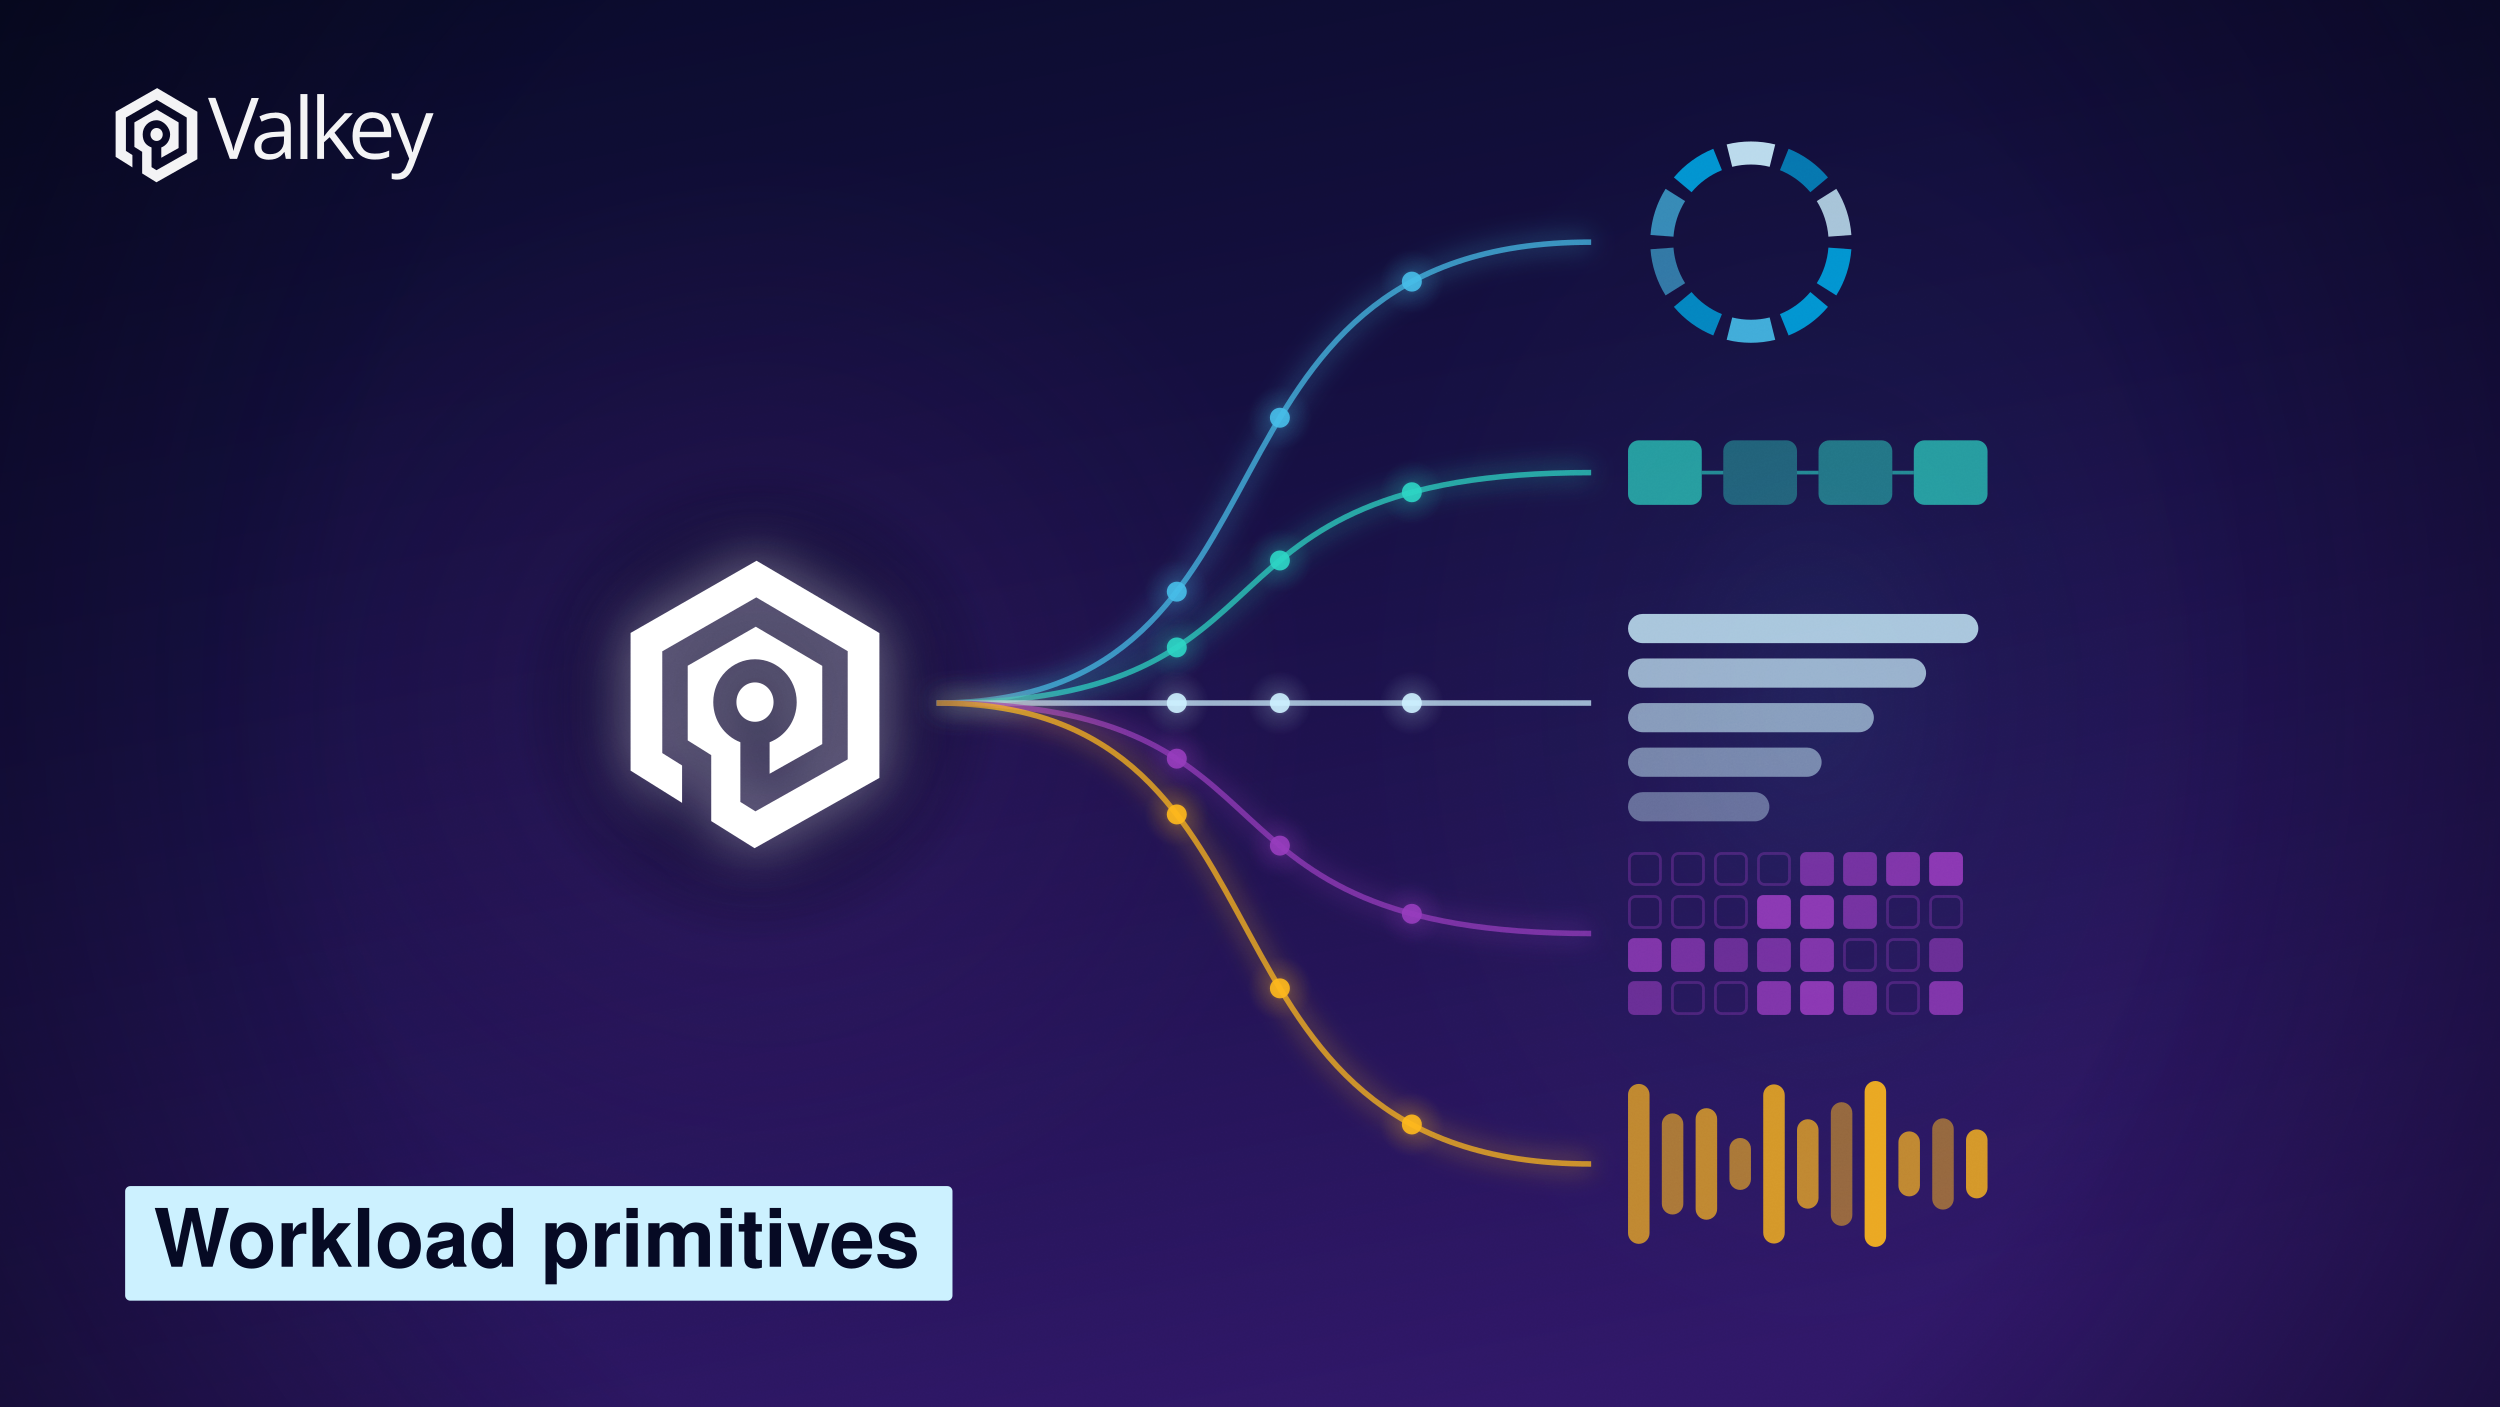
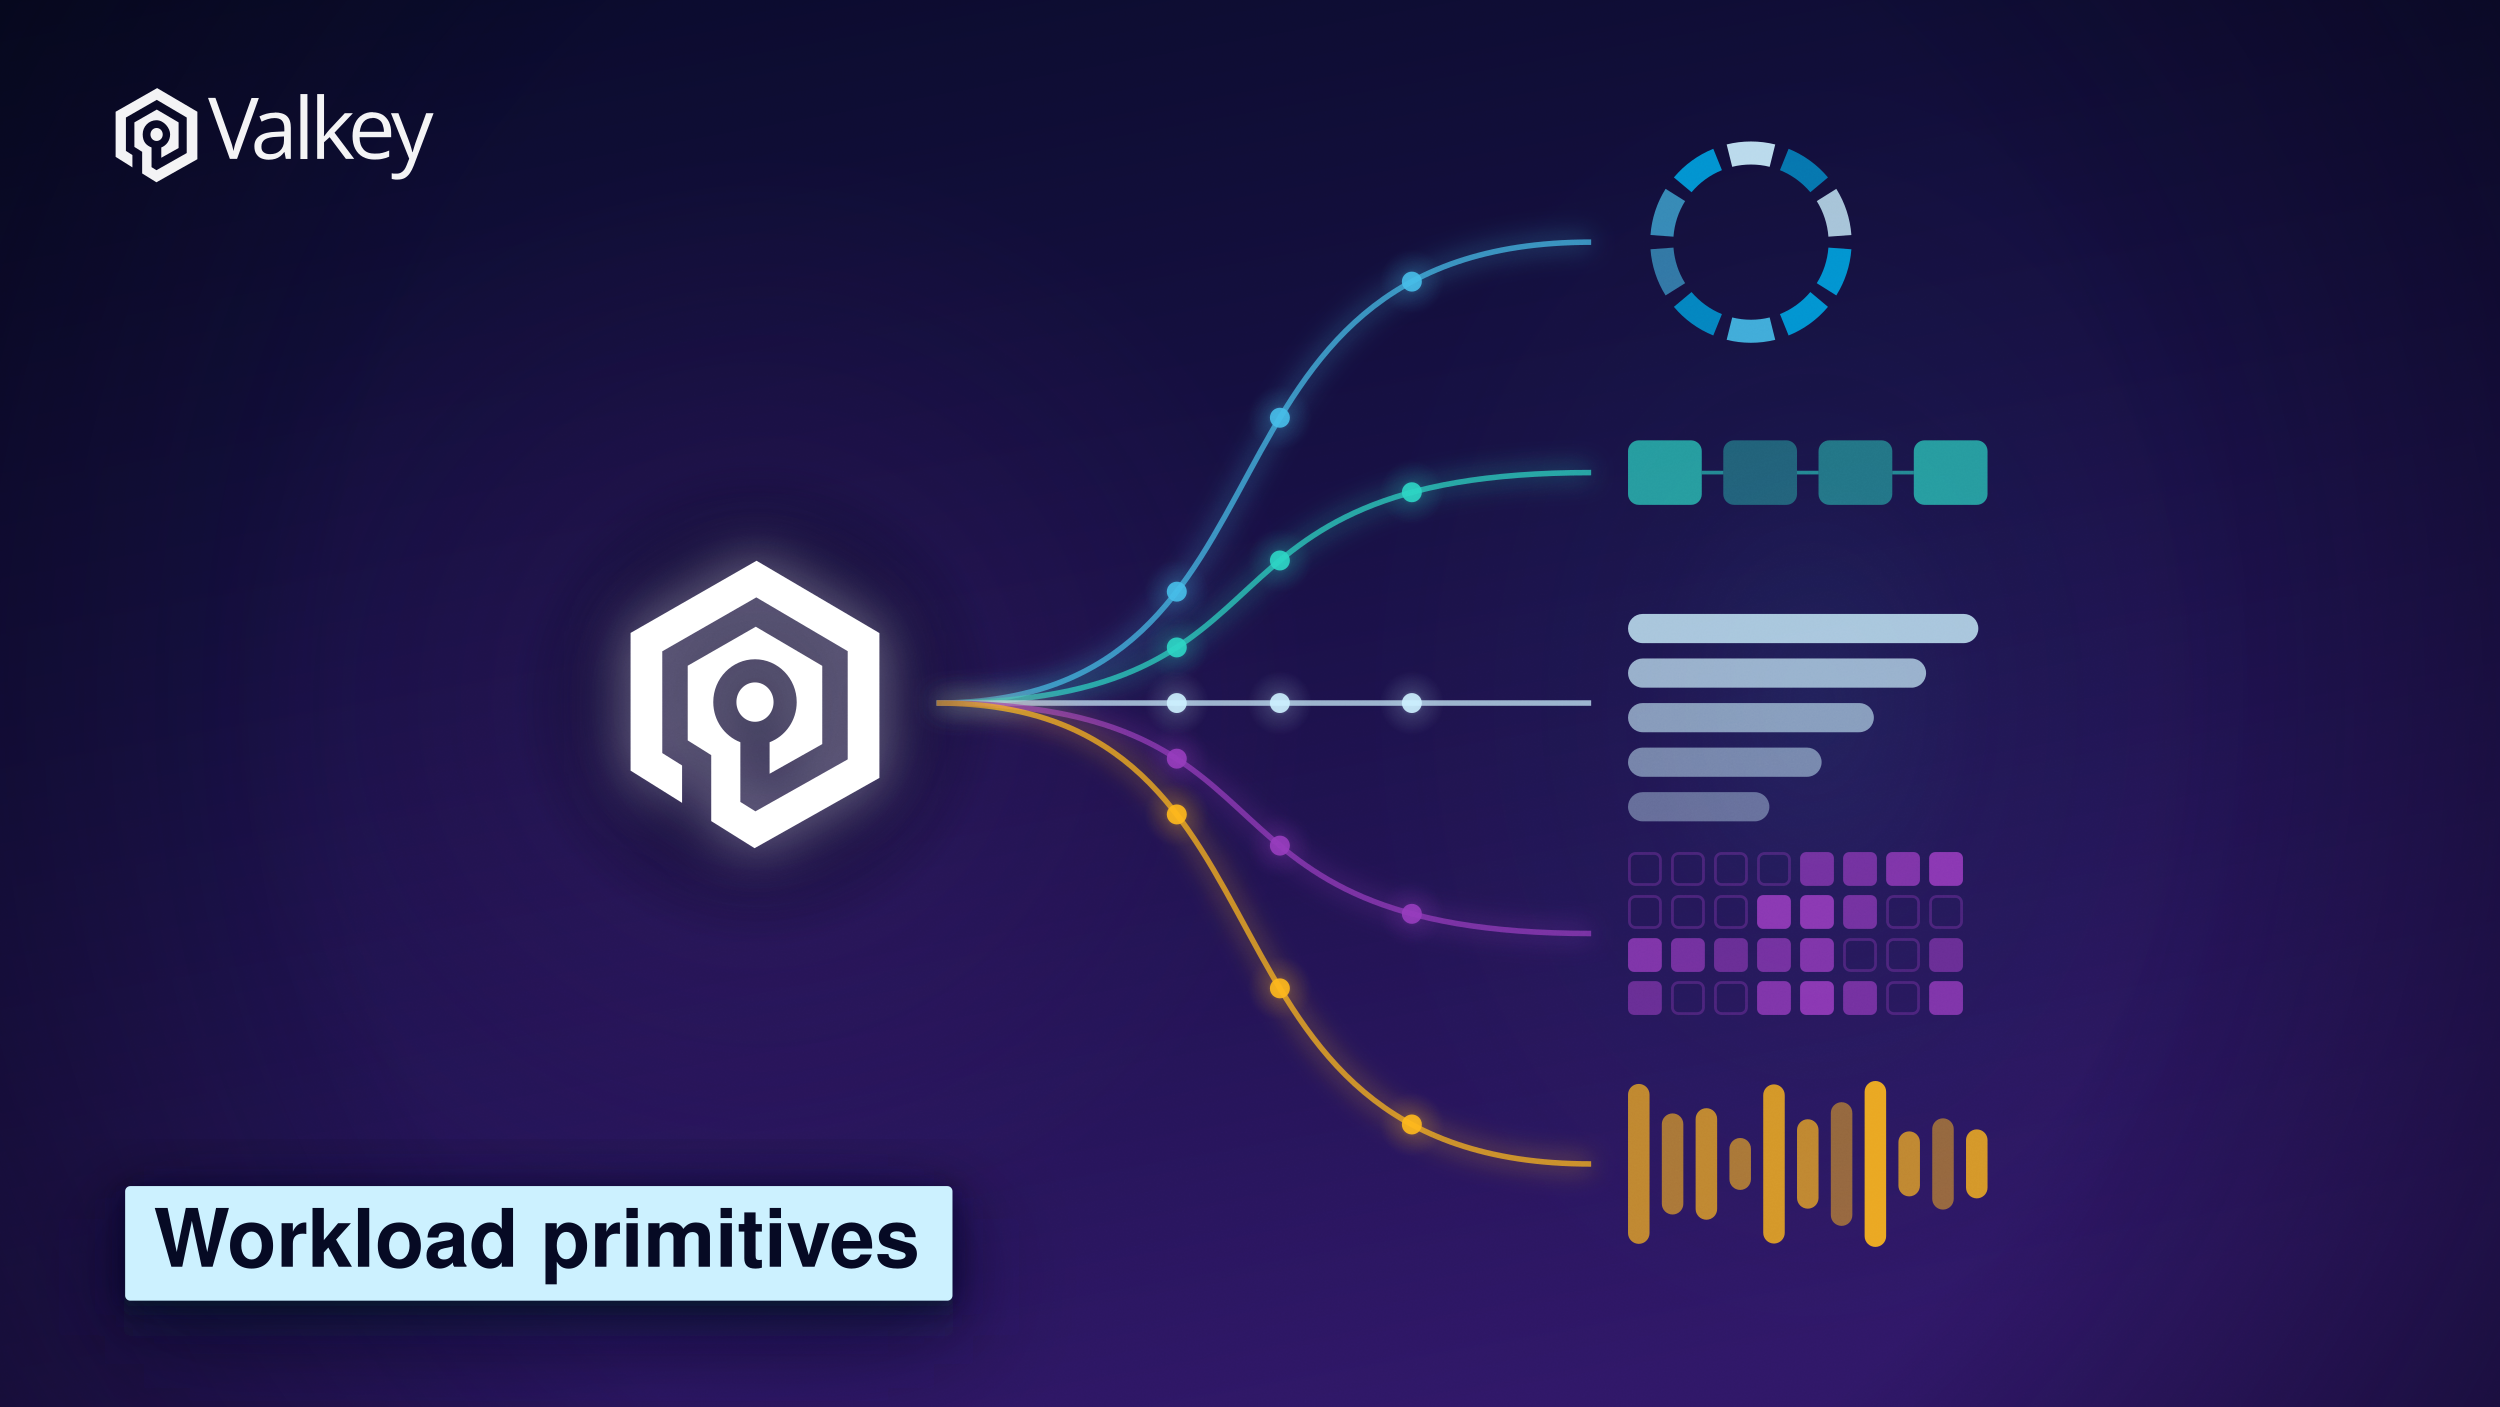
<svg xmlns="http://www.w3.org/2000/svg" width="1920" height="1080" viewBox="146.4 82.4 1627.1 915.3">
  <defs>
    <linearGradient id="sky" x1="0" y1="0" x2="0.32" y2="1">
      <stop offset="0" stop-color="#060A24" />
      <stop offset="0.48" stop-color="#171043" />
      <stop offset="1" stop-color="#301868" />
    </linearGradient>
    <radialGradient id="vignette" gradientUnits="userSpaceOnUse" cx="960" cy="540" r="1180">
      <stop offset="0.5" stop-color="#03040F" stop-opacity="0" />
      <stop offset="1" stop-color="#03040F" stop-opacity="0.8" />
    </radialGradient>
    <radialGradient id="scrim">
      <stop offset="0" stop-color="#060A24" stop-opacity="0.72" />
      <stop offset="0.6" stop-color="#060A24" stop-opacity="0.45" />
      <stop offset="1" stop-color="#060A24" stop-opacity="0" />
    </radialGradient>
    <filter id="grain" x="0" y="0" width="100%" height="100%">
      <feTurbulence type="fractalNoise" baseFrequency="0.85" numOctaves="4" stitchTiles="stitch" />
      <feColorMatrix type="saturate" values="0" />
    </filter>
    <radialGradient id="h-cyan">
      <stop offset="0" stop-color="#46BDE9" stop-opacity="0.75" />
      <stop offset="0.4" stop-color="#46BDE9" stop-opacity="0.22" />
      <stop offset="1" stop-color="#46BDE9" stop-opacity="0" />
    </radialGradient>
    <radialGradient id="h-ice">
      <stop offset="0" stop-color="#CCF1FF" stop-opacity="0.75" />
      <stop offset="0.4" stop-color="#CCF1FF" stop-opacity="0.22" />
      <stop offset="1" stop-color="#CCF1FF" stop-opacity="0" />
    </radialGradient>
    <radialGradient id="h-mint">
      <stop offset="0" stop-color="#2CD5C4" stop-opacity="0.75" />
      <stop offset="0.4" stop-color="#2CD5C4" stop-opacity="0.22" />
      <stop offset="1" stop-color="#2CD5C4" stop-opacity="0" />
    </radialGradient>
    <radialGradient id="h-coral">
      <stop offset="0" stop-color="#F65275" stop-opacity="0.75" />
      <stop offset="0.4" stop-color="#F65275" stop-opacity="0.22" />
      <stop offset="1" stop-color="#F65275" stop-opacity="0" />
    </radialGradient>
    <radialGradient id="h-violet">
      <stop offset="0" stop-color="#963CBD" stop-opacity="0.75" />
      <stop offset="0.4" stop-color="#963CBD" stop-opacity="0.22" />
      <stop offset="1" stop-color="#963CBD" stop-opacity="0" />
    </radialGradient>
    <radialGradient id="h-gold">
      <stop offset="0" stop-color="#FFB81C" stop-opacity="0.75" />
      <stop offset="0.4" stop-color="#FFB81C" stop-opacity="0.22" />
      <stop offset="1" stop-color="#FFB81C" stop-opacity="0" />
    </radialGradient>
    <filter id="blur3" x="-70%" y="-70%" width="240%" height="240%">
      <feGaussianBlur stdDeviation="3" />
    </filter>
    <filter id="blur8" x="-70%" y="-70%" width="240%" height="240%">
      <feGaussianBlur stdDeviation="8" />
    </filter>
    <filter id="blur18" x="-70%" y="-70%" width="240%" height="240%">
      <feGaussianBlur stdDeviation="18" />
    </filter>
    <filter id="blur40" x="-70%" y="-70%" width="240%" height="240%">
      <feGaussianBlur stdDeviation="40" />
    </filter>
  </defs>
  <rect width="1920" height="1080" fill="url(#sky)" />
  <circle cx="640" cy="540" r="360" fill="url(#h-violet)" opacity="0.3" />
  <ellipse cx="1326" cy="540" rx="300" ry="430" fill="url(#h-cyan)" opacity="0.12" />
  <g>
    <path d="M 756 540 C 1006 540 906 240 1182 240" fill="none" stroke="#46BDE9" stroke-width="9" opacity="0.3" filter="url(#blur8)" />
    <path d="M 756 540 C 1006 540 906 240 1182 240" fill="none" stroke="#46BDE9" stroke-width="3.6" opacity="0.72" />
    <path d="M 756 540 C 1006 540 906 390 1182 390" fill="none" stroke="#2CD5C4" stroke-width="9" opacity="0.3" filter="url(#blur8)" />
    <path d="M 756 540 C 1006 540 906 390 1182 390" fill="none" stroke="#2CD5C4" stroke-width="3.6" opacity="0.72" />
    <path d="M 756 540 C 1006 540 906 540 1182 540" fill="none" stroke="#CCF1FF" stroke-width="9" opacity="0.3" filter="url(#blur8)" />
    <path d="M 756 540 C 1006 540 906 540 1182 540" fill="none" stroke="#CCF1FF" stroke-width="3.6" opacity="0.72" />
    <path d="M 756 540 C 1006 540 906 690 1182 690" fill="none" stroke="#963CBD" stroke-width="9" opacity="0.3" filter="url(#blur8)" />
    <path d="M 756 540 C 1006 540 906 690 1182 690" fill="none" stroke="#963CBD" stroke-width="3.6" opacity="0.72" />
    <path d="M 756 540 C 1006 540 906 840 1182 840" fill="none" stroke="#FFB81C" stroke-width="9" opacity="0.3" filter="url(#blur8)" />
    <path d="M 756 540 C 1006 540 906 840 1182 840" fill="none" stroke="#FFB81C" stroke-width="3.6" opacity="0.72" />
  </g>
  <g>
    <circle cx="912.3" cy="467.5" r="20.8" fill="url(#h-cyan)" opacity="0.6" />
    <circle cx="912.3" cy="467.5" r="6.5" fill="#46BDE9" opacity="0.9" />
    <circle cx="979.4" cy="354.3" r="20.8" fill="url(#h-cyan)" opacity="0.6" />
    <circle cx="979.4" cy="354.3" r="6.5" fill="#46BDE9" opacity="0.9" />
    <circle cx="1065.3" cy="265.7" r="20.8" fill="url(#h-cyan)" opacity="0.6" />
    <circle cx="1065.3" cy="265.7" r="6.5" fill="#46BDE9" opacity="0.9" />
    <circle cx="912.3" cy="503.8" r="20.8" fill="url(#h-mint)" opacity="0.6" />
    <circle cx="912.3" cy="503.8" r="6.5" fill="#2CD5C4" opacity="0.9" />
    <circle cx="979.4" cy="447.2" r="20.8" fill="url(#h-mint)" opacity="0.6" />
    <circle cx="979.4" cy="447.2" r="6.5" fill="#2CD5C4" opacity="0.9" />
    <circle cx="1065.3" cy="402.8" r="20.8" fill="url(#h-mint)" opacity="0.6" />
    <circle cx="1065.3" cy="402.8" r="6.5" fill="#2CD5C4" opacity="0.9" />
    <circle cx="912.3" cy="540" r="20.8" fill="url(#h-ice)" opacity="0.6" />
    <circle cx="912.3" cy="540" r="6.5" fill="#CCF1FF" opacity="0.9" />
    <circle cx="979.4" cy="540" r="20.8" fill="url(#h-ice)" opacity="0.6" />
    <circle cx="979.4" cy="540" r="6.5" fill="#CCF1FF" opacity="0.9" />
    <circle cx="1065.3" cy="540" r="20.8" fill="url(#h-ice)" opacity="0.6" />
    <circle cx="1065.3" cy="540" r="6.5" fill="#CCF1FF" opacity="0.9" />
    <circle cx="912.3" cy="576.2" r="20.8" fill="url(#h-violet)" opacity="0.6" />
    <circle cx="912.3" cy="576.2" r="6.5" fill="#963CBD" opacity="0.9" />
    <circle cx="979.4" cy="632.8" r="20.8" fill="url(#h-violet)" opacity="0.6" />
    <circle cx="979.4" cy="632.8" r="6.5" fill="#963CBD" opacity="0.9" />
    <circle cx="1065.3" cy="677.2" r="20.8" fill="url(#h-violet)" opacity="0.6" />
    <circle cx="1065.3" cy="677.2" r="6.5" fill="#963CBD" opacity="0.9" />
    <circle cx="912.3" cy="612.5" r="20.8" fill="url(#h-gold)" opacity="0.6" />
    <circle cx="912.3" cy="612.5" r="6.5" fill="#FFB81C" opacity="0.9" />
    <circle cx="979.4" cy="725.7" r="20.8" fill="url(#h-gold)" opacity="0.6" />
    <circle cx="979.4" cy="725.7" r="6.5" fill="#FFB81C" opacity="0.9" />
    <circle cx="1065.3" cy="814.3" r="20.8" fill="url(#h-gold)" opacity="0.6" />
    <circle cx="1065.3" cy="814.3" r="6.5" fill="#FFB81C" opacity="0.9" />
  </g>
  <g>
    <path d="M 1343.9 244.1 A 58 58 0 0 1 1335.2 270.7" fill="none" stroke="#00A3E0" stroke-width="15" opacity="0.9" />
    <path d="M 1330.4 277.3 A 58 58 0 0 1 1307.7 293.8" fill="none" stroke="#00A3E0" stroke-width="15" opacity="0.9" />
    <path d="M 1300 296.3 A 58 58 0 0 1 1272 296.3" fill="none" stroke="#46BDE9" stroke-width="15" opacity="0.9" />
    <path d="M 1264.3 293.8 A 58 58 0 0 1 1241.6 277.3" fill="none" stroke="#00A3E0" stroke-width="15" opacity="0.8" />
    <path d="M 1236.8 270.7 A 58 58 0 0 1 1228.1 244.1" fill="none" stroke="#46BDE9" stroke-width="15" opacity="0.6" />
    <path d="M 1228.1 235.9 A 58 58 0 0 1 1236.8 209.3" fill="none" stroke="#46BDE9" stroke-width="15" opacity="0.7" />
    <path d="M 1241.6 202.7 A 58 58 0 0 1 1264.3 186.2" fill="none" stroke="#00A3E0" stroke-width="15" opacity="0.9" />
    <path d="M 1272 183.7 A 58 58 0 0 1 1300 183.7" fill="none" stroke="#CCF1FF" stroke-width="15" opacity="0.9" />
    <path d="M 1307.7 186.2 A 58 58 0 0 1 1330.4 202.7" fill="none" stroke="#00A3E0" stroke-width="15" opacity="0.7" />
    <path d="M 1335.2 209.3 A 58 58 0 0 1 1343.9 235.9" fill="none" stroke="#CCF1FF" stroke-width="15" opacity="0.8" />
    <rect x="1206" y="369" width="48" height="42" rx="7" fill="#2CD5C4" opacity="0.7" />
    <line x1="1254" y1="390" x2="1268" y2="390" stroke="#2CD5C4" stroke-width="2.4" opacity="0.6" />
    <rect x="1268" y="369" width="48" height="42" rx="7" fill="#2CD5C4" opacity="0.4" />
    <line x1="1316" y1="390" x2="1330" y2="390" stroke="#2CD5C4" stroke-width="2.4" opacity="0.6" />
    <rect x="1330" y="369" width="48" height="42" rx="7" fill="#2CD5C4" opacity="0.5" />
    <line x1="1378" y1="390" x2="1392" y2="390" stroke="#2CD5C4" stroke-width="2.4" opacity="0.6" />
    <rect x="1392" y="369" width="48" height="42" rx="7" fill="#2CD5C4" opacity="0.7" />
    <rect x="1206" y="482" width="228" height="19" rx="9.5" fill="#CCF1FF" opacity="0.8" />
    <rect x="1206" y="511" width="194" height="19" rx="9.5" fill="#CCF1FF" opacity="0.7" />
    <rect x="1206" y="540" width="160" height="19" rx="9.5" fill="#CCF1FF" opacity="0.6" />
    <rect x="1206" y="569" width="126" height="19" rx="9.5" fill="#CCF1FF" opacity="0.5" />
    <rect x="1206" y="598" width="92" height="19" rx="9.5" fill="#CCF1FF" opacity="0.4" />
    <rect x="1206.9" y="637.9" width="20.2" height="20.2" rx="4" fill="none" stroke="#963CBD" stroke-width="1.8" opacity="0.34" />
    <rect x="1206.9" y="665.9" width="20.2" height="20.2" rx="4" fill="none" stroke="#963CBD" stroke-width="1.8" opacity="0.34" />
    <rect x="1206" y="693" width="22" height="22" rx="4" fill="#963CBD" opacity="0.8" />
    <rect x="1206" y="721" width="22" height="22" rx="4" fill="#963CBD" opacity="0.6" />
    <rect x="1234.9" y="637.9" width="20.2" height="20.2" rx="4" fill="none" stroke="#963CBD" stroke-width="1.8" opacity="0.34" />
    <rect x="1234.9" y="665.9" width="20.2" height="20.2" rx="4" fill="none" stroke="#963CBD" stroke-width="1.8" opacity="0.34" />
    <rect x="1234" y="693" width="22" height="22" rx="4" fill="#963CBD" opacity="0.7" />
    <rect x="1234.9" y="721.9" width="20.2" height="20.2" rx="4" fill="none" stroke="#963CBD" stroke-width="1.8" opacity="0.34" />
    <rect x="1262.9" y="637.9" width="20.2" height="20.2" rx="4" fill="none" stroke="#963CBD" stroke-width="1.8" opacity="0.34" />
    <rect x="1262.9" y="665.9" width="20.2" height="20.2" rx="4" fill="none" stroke="#963CBD" stroke-width="1.8" opacity="0.34" />
    <rect x="1262" y="693" width="22" height="22" rx="4" fill="#963CBD" opacity="0.6" />
    <rect x="1262.9" y="721.9" width="20.2" height="20.2" rx="4" fill="none" stroke="#963CBD" stroke-width="1.8" opacity="0.34" />
    <rect x="1290.9" y="637.9" width="20.2" height="20.2" rx="4" fill="none" stroke="#963CBD" stroke-width="1.8" opacity="0.34" />
    <rect x="1290" y="665" width="22" height="22" rx="4" fill="#963CBD" opacity="0.9" />
    <rect x="1290" y="693" width="22" height="22" rx="4" fill="#963CBD" opacity="0.7" />
    <rect x="1290" y="721" width="22" height="22" rx="4" fill="#963CBD" opacity="0.8" />
    <rect x="1318" y="637" width="22" height="22" rx="4" fill="#963CBD" opacity="0.7" />
    <rect x="1318" y="665" width="22" height="22" rx="4" fill="#963CBD" opacity="0.9" />
    <rect x="1318" y="693" width="22" height="22" rx="4" fill="#963CBD" opacity="0.8" />
    <rect x="1318" y="721" width="22" height="22" rx="4" fill="#963CBD" opacity="0.9" />
    <rect x="1346" y="637" width="22" height="22" rx="4" fill="#963CBD" opacity="0.7" />
    <rect x="1346" y="665" width="22" height="22" rx="4" fill="#963CBD" opacity="0.7" />
    <rect x="1346.9" y="693.9" width="20.2" height="20.2" rx="4" fill="none" stroke="#963CBD" stroke-width="1.8" opacity="0.34" />
    <rect x="1346" y="721" width="22" height="22" rx="4" fill="#963CBD" opacity="0.7" />
    <rect x="1374" y="637" width="22" height="22" rx="4" fill="#963CBD" opacity="0.8" />
    <rect x="1374.9" y="665.9" width="20.2" height="20.2" rx="4" fill="none" stroke="#963CBD" stroke-width="1.8" opacity="0.34" />
    <rect x="1374.9" y="693.9" width="20.2" height="20.2" rx="4" fill="none" stroke="#963CBD" stroke-width="1.8" opacity="0.34" />
    <rect x="1374.9" y="721.9" width="20.2" height="20.2" rx="4" fill="none" stroke="#963CBD" stroke-width="1.8" opacity="0.34" />
    <rect x="1402" y="637" width="22" height="22" rx="4" fill="#963CBD" opacity="0.9" />
    <rect x="1402.9" y="665.9" width="20.2" height="20.2" rx="4" fill="none" stroke="#963CBD" stroke-width="1.8" opacity="0.34" />
    <rect x="1402" y="693" width="22" height="22" rx="4" fill="#963CBD" opacity="0.6" />
    <rect x="1402" y="721" width="22" height="22" rx="4" fill="#963CBD" opacity="0.8" />
    <rect x="1206" y="787.9" width="14" height="104.1" rx="7" fill="#FFB81C" opacity="0.7" />
    <rect x="1228" y="807.1" width="14" height="65.8" rx="7" fill="#FFB81C" opacity="0.6" />
    <rect x="1250" y="803.7" width="14" height="72.6" rx="7" fill="#FFB81C" opacity="0.7" />
    <rect x="1272" y="823.1" width="14" height="33.8" rx="7" fill="#FFB81C" opacity="0.6" />
    <rect x="1294" y="788.2" width="14" height="103.6" rx="7" fill="#FFB81C" opacity="0.8" />
    <rect x="1316" y="810.9" width="14" height="58.2" rx="7" fill="#FFB81C" opacity="0.7" />
    <rect x="1338" y="799.8" width="14" height="80.5" rx="7" fill="#FFB81C" opacity="0.5" />
    <rect x="1360" y="786" width="14" height="108" rx="7" fill="#FFB81C" opacity="0.9" />
    <rect x="1382" y="818.8" width="14" height="42.3" rx="7" fill="#FFB81C" opacity="0.7" />
    <rect x="1404" y="810.3" width="14" height="59.4" rx="7" fill="#FFB81C" opacity="0.5" />
    <rect x="1426" y="817.5" width="14" height="44.9" rx="7" fill="#FFB81C" opacity="0.8" />
  </g>
  <circle cx="640" cy="540" r="158" fill="url(#scrim)" />
  <g filter="url(#blur18)" opacity="0.5">
    <g transform="translate(554.1 442) scale(2.6849)">
      <path d="M 13.482 60.695 L 0.998 52.884 L 0.998 19.503 L 31.528 2.001 L 61.318 19.532 L 61.318 54.645 L 31.055 71.689 L 20.548 65.116 L 20.548 51.041 L 20.548 49.12 L 14.852 45.556 L 14.852 27.453 L 31.346 17.997 L 47.464 27.482 L 47.464 46.451 L 34.703 53.638 L 34.703 45.999 C 38.529 44.526 41.274 40.739 41.274 36.27 C 41.274 30.511 36.713 25.884 31.158 25.884 C 25.603 25.884 21.042 30.511 21.042 36.27 C 21.042 40.739 23.787 44.526 27.612 45.999 L 27.612 60.474 L 31.261 62.756 L 53.635 50.155 L 53.635 23.925 L 31.477 10.885 L 8.681 23.954 L 8.681 48.629 L 13.482 51.633 L 13.482 60.695 Z M 31.158 31.498 C 33.672 31.498 35.66 33.664 35.66 36.27 C 35.66 38.877 33.672 41.043 31.158 41.043 C 28.644 41.043 26.656 38.877 26.656 36.27 C 26.656 33.664 28.644 31.498 31.158 31.498 Z" fill="#FFFFFF" fill-rule="evenodd" />
    </g>
  </g>
  <g>
    <g transform="translate(554.1 442) scale(2.6849)">
      <path d="M 13.482 60.695 L 0.998 52.884 L 0.998 19.503 L 31.528 2.001 L 61.318 19.532 L 61.318 54.645 L 31.055 71.689 L 20.548 65.116 L 20.548 51.041 L 20.548 49.12 L 14.852 45.556 L 14.852 27.453 L 31.346 17.997 L 47.464 27.482 L 47.464 46.451 L 34.703 53.638 L 34.703 45.999 C 38.529 44.526 41.274 40.739 41.274 36.27 C 41.274 30.511 36.713 25.884 31.158 25.884 C 25.603 25.884 21.042 30.511 21.042 36.27 C 21.042 40.739 23.787 44.526 27.612 45.999 L 27.612 60.474 L 31.261 62.756 L 53.635 50.155 L 53.635 23.925 L 31.477 10.885 L 8.681 23.954 L 8.681 48.629 L 13.482 51.633 L 13.482 60.695 Z M 31.158 31.498 C 33.672 31.498 35.66 33.664 35.66 36.27 C 35.66 38.877 33.672 41.043 31.158 41.043 C 28.644 41.043 26.656 38.877 26.656 36.27 C 26.656 33.664 28.644 31.498 31.158 31.498 Z" fill="#FFFFFF" fill-rule="evenodd" />
    </g>
  </g>
  <rect width="1920" height="1080" fill="url(#vignette)" />
  <rect width="1920" height="1080" filter="url(#grain)" opacity="0.055" style="mix-blend-mode:overlay" />
  <g opacity="0.95">
    <g transform="translate(214.8 132.7) scale(1.17443)">
      <path d="M15.2,50l-9.4-5.9v-25L28.8,6l22.3,13.1v26.3l-22.7,12.8-7.9-4.9v-12l-4.3-2.7v-13.6l12.4-7.1,12.1,7.1v14.2l-9.6,5.4v-5.7c2.9-1.1,4.9-3.9,4.9-7.3s-3.4-7.8-7.6-7.8-7.6,3.5-7.6,7.8,2.1,6.2,4.9,7.3v10.9l2.7,1.7,16.8-9.5v-19.7l-16.6-9.8-17.1,9.8v18.5l3.6,2.3v6.8ZM28.5,28.1c1.9,0,3.4,1.6,3.4,3.6s-1.5,3.6-3.4,3.6-3.4-1.6-3.4-3.6,1.5-3.6,3.4-3.6Z" fill="#FFFFFF" fill-rule="evenodd" />
      <path d="M85.2,11.4l-12.1,33.8h-4l-12.1-33.8h4.1l7.9,22.3c.3.9.6,1.8.9,2.6.3.8.5,1.6.7,2.4.2.8.4,1.5.5,2.2.2-.7.3-1.4.5-2.2.2-.8.4-1.6.7-2.4.3-.8.6-1.7.9-2.6l7.9-22.2h4.2Z" fill="#FFFFFF" />
      <path d="M94,19.5c3,0,5.3.7,6.7,2,1.5,1.4,2.2,3.5,2.2,6.5v17.2h-2.8l-.7-3.7h-.2c-.7.9-1.4,1.7-2.2,2.3-.8.6-1.7,1.1-2.7,1.4-1,.3-2.2.5-3.7.5s-2.9-.3-4.1-.8c-1.2-.5-2.1-1.4-2.8-2.5-.7-1.1-1-2.5-1-4.2,0-2.5,1-4.5,3-5.8,2-1.4,5.1-2.1,9.2-2.2l4.4-.2v-1.5c0-2.2-.5-3.7-1.4-4.6-.9-.9-2.3-1.3-4-1.3-1.3,0-2.6.2-3.8.6-1.2.4-2.3.8-3.4,1.4l-1.2-2.9c1.1-.6,2.5-1.1,3.9-1.5,1.5-.4,3-.6,4.7-.6h0ZM99.1,32.8l-3.9.2c-3.2.1-5.4.6-6.7,1.5s-1.9,2.2-1.9,3.9.4,2.5,1.3,3.2c.9.7,2,1,3.5,1,2.3,0,4.1-.6,5.5-1.9s2.2-3.1,2.2-5.6v-2.3Z" fill="#FFFFFF" />
      <path d="M112.1,45.3h-3.9V9.3h3.9v36Z" fill="#FFFFFF" />
      <path d="M121.3,9.3v18.7c0,.6,0,1.4,0,2.3,0,.9,0,1.7-.1,2.3h.2c.3-.4.8-1,1.4-1.8.6-.8,1.2-1.4,1.6-1.9l8.4-9h4.5l-10.2,10.8,10.9,14.5h-4.6l-9-12-3.1,2.8v9.2h-3.8V9.3h3.8Z" fill="#FFFFFF" />
      <path d="M148.2,19.4c2.2,0,4,.5,5.6,1.4,1.5,1,2.7,2.3,3.5,4,.8,1.7,1.2,3.7,1.2,6v2.4h-17.5c0,3,.8,5.2,2.2,6.8s3.5,2.3,6.1,2.3,3-.1,4.3-.4c1.2-.3,2.5-.7,3.8-1.3v3.4c-1.3.6-2.6,1-3.8,1.2-1.2.3-2.7.4-4.4.4-2.4,0-4.6-.5-6.4-1.5-1.8-1-3.2-2.5-4.2-4.4-1-1.9-1.5-4.3-1.5-7.1,0-2.7.5-5.1,1.4-7.1.9-2,2.2-3.5,3.9-4.6,1.7-1.1,3.7-1.6,5.9-1.6h0ZM148.2,22.6c-2.1,0-3.7.7-4.9,2-1.2,1.3-1.9,3.2-2.2,5.6h13.4c0-1.5-.3-2.8-.7-4-.4-1.2-1.1-2.1-2.1-2.7-.9-.6-2.1-1-3.6-1Z" fill="#FFFFFF" />
      <path d="M158.4,19.9h4.1l5.6,14.7c.3.9.6,1.7.9,2.5.3.8.5,1.5.7,2.3.2.7.4,1.4.5,2.1h.2c.2-.8.5-1.8.9-3,.4-1.3.8-2.6,1.3-3.9l5.3-14.7h4.1l-11,29.1c-.6,1.6-1.3,2.9-2.1,4.1-.8,1.2-1.7,2-2.8,2.7-1.1.6-2.5.9-4,.9s-1.4,0-1.9-.1c-.6,0-1-.2-1.4-.3v-3.1c.3,0,.7.1,1.2.2.5,0,1,0,1.5,0,1,0,1.8-.2,2.5-.6.7-.4,1.3-.9,1.8-1.6.5-.7.9-1.5,1.3-2.5l1.4-3.6-10.2-25.4Z" fill="#FFFFFF" />
    </g>
  </g>
  <g>
+     <rect x="227.8" y="876.4" width="538.5" height="74.6" rx="3.4" fill="#060A24" opacity="0.55" filter="url(#blur40)" />
+     <rect x="227.8" y="862.9" width="538.5" height="74.6" rx="3.4" fill="#060A24" opacity="0.5" filter="url(#blur18)" />
+     <rect x="227.8" y="857.8" width="538.5" height="74.6" rx="3.4" fill="#060A24" opacity="0.55" filter="url(#blur8)" />
    <rect x="227.8" y="854.4" width="538.5" height="74.6" rx="3.4" fill="#CCF1FF" />
    <text x="246.4" y="906.9" fill="#060A24" font-family="Helvetica Neue, Helvetica, Arial, sans-serif" font-size="52.5" font-weight="600">Workload primitives</text>
  </g>
</svg>
